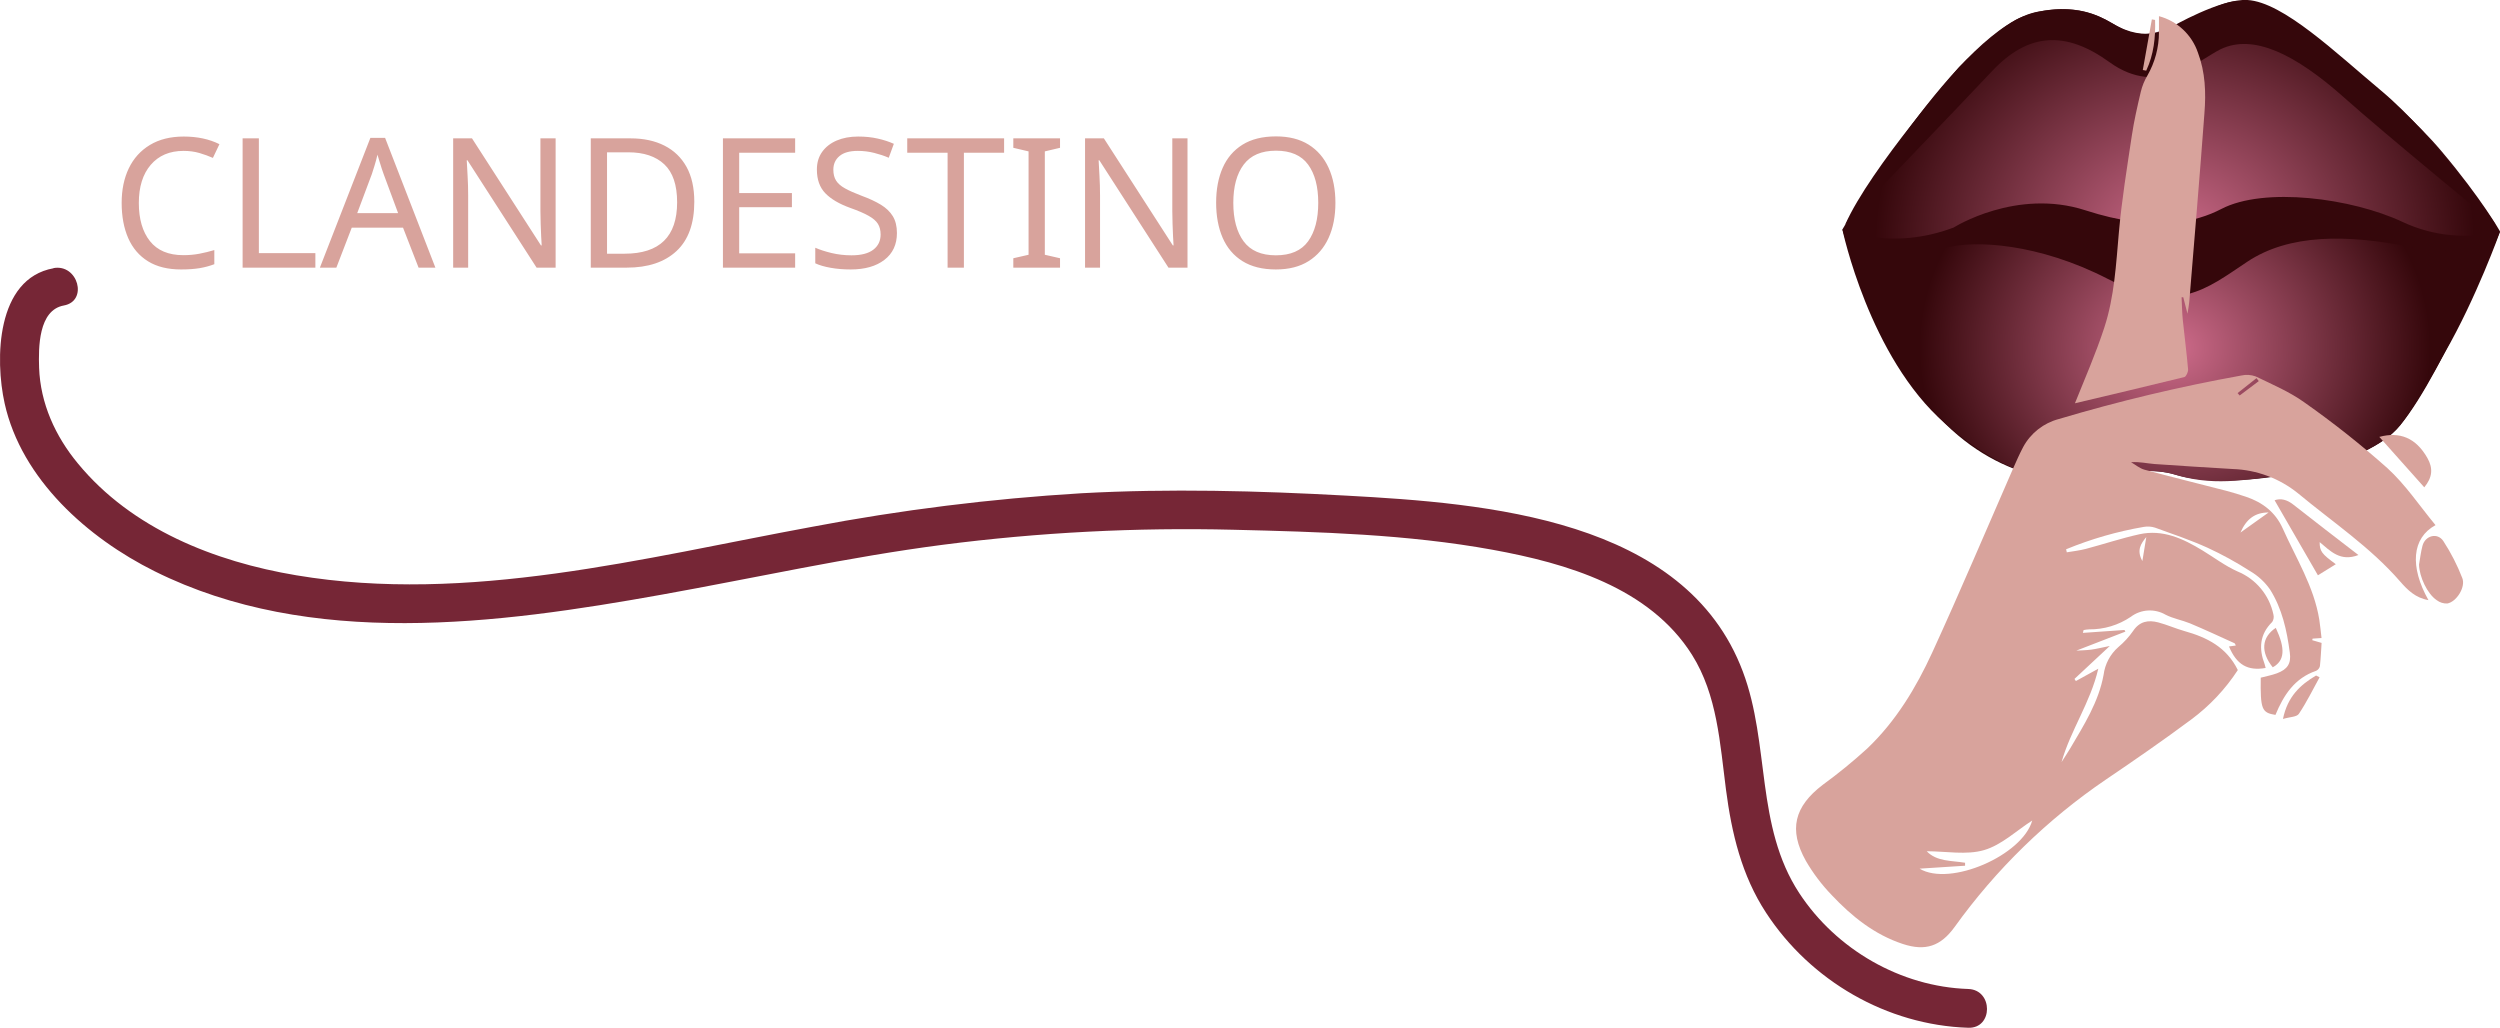
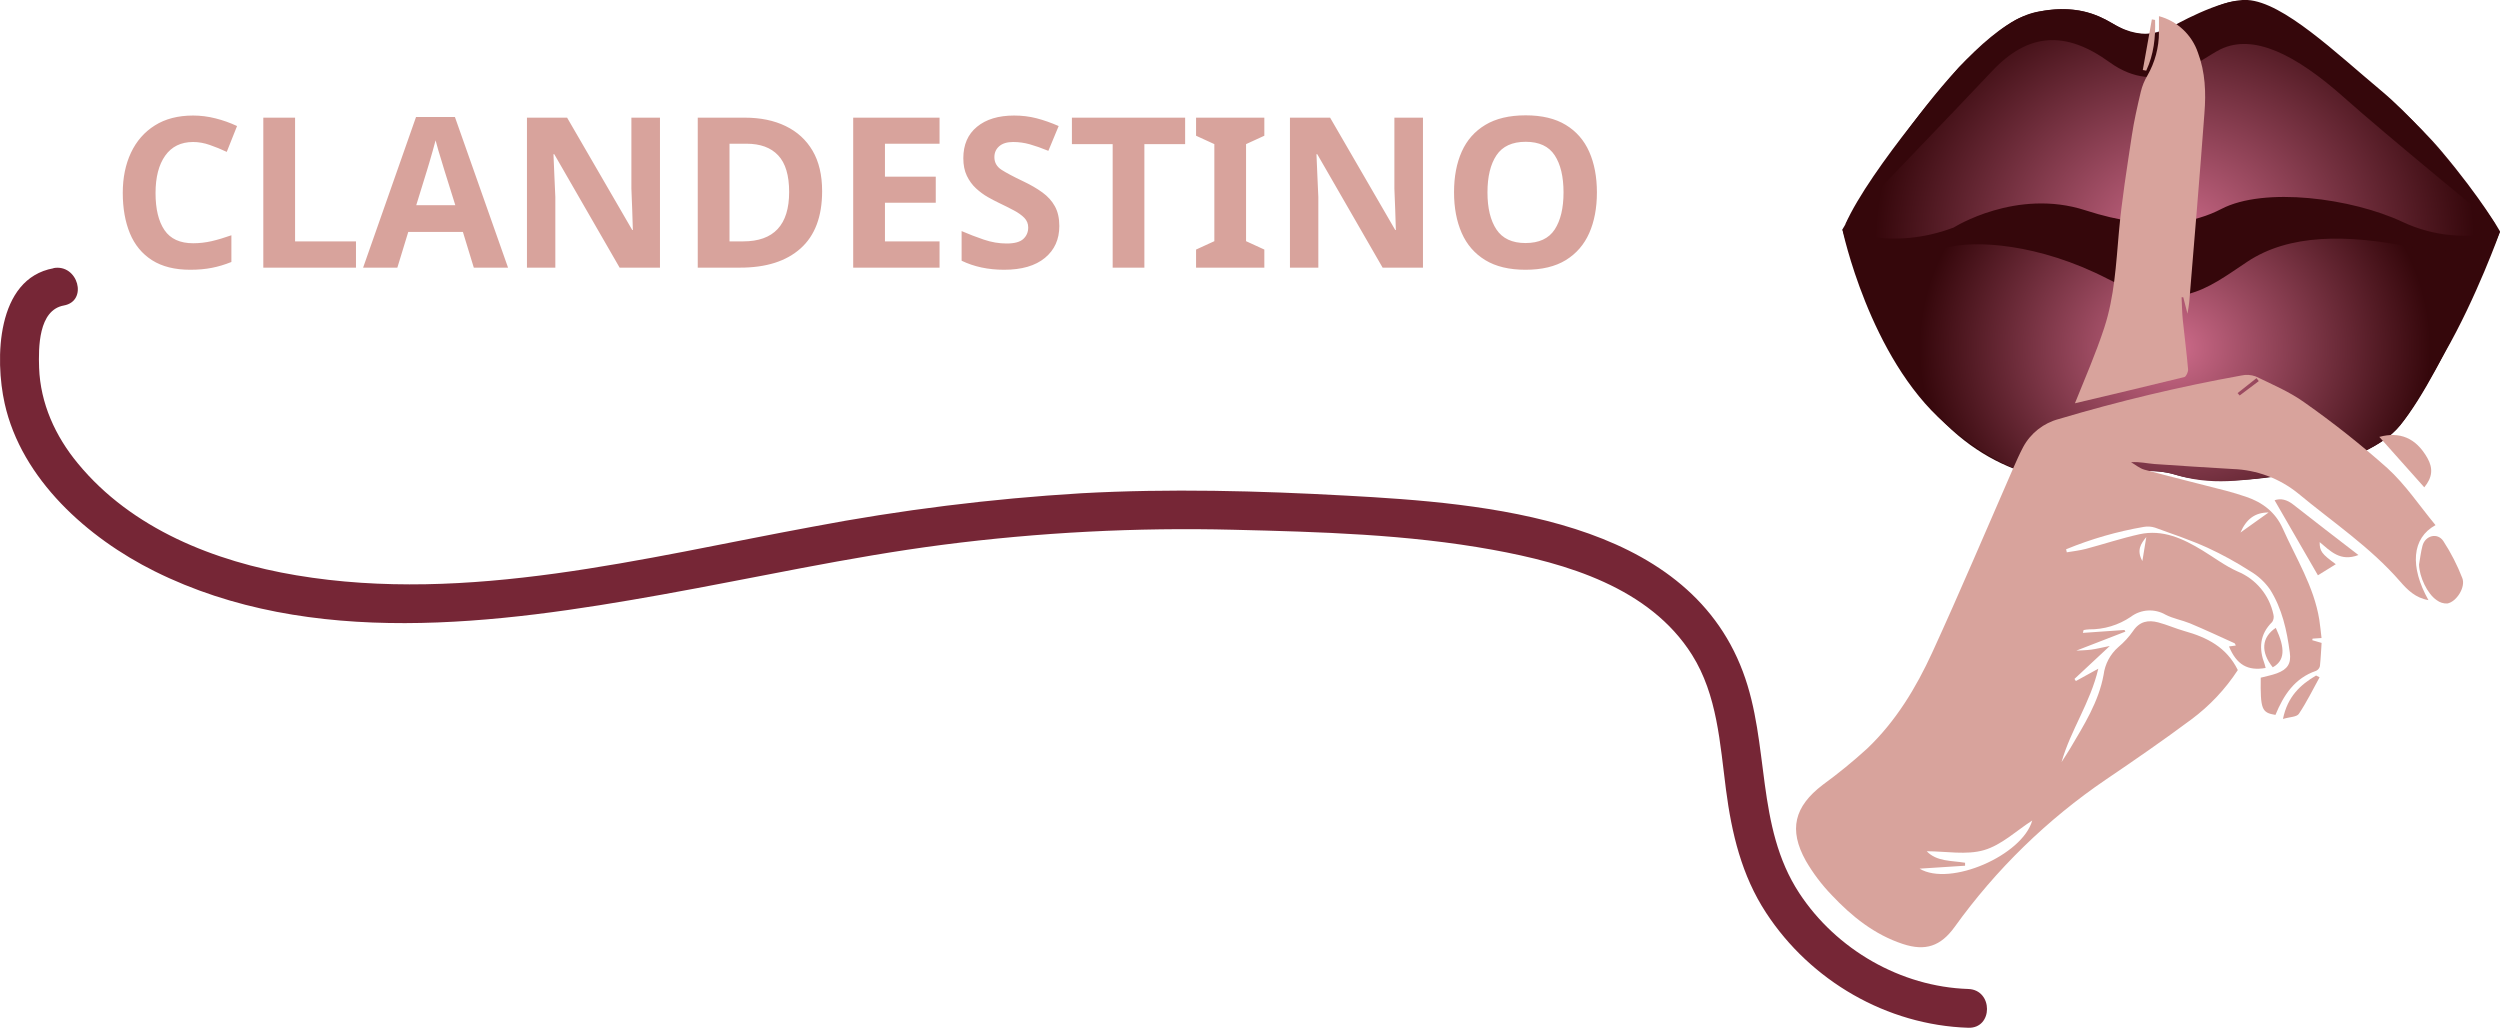
<svg xmlns="http://www.w3.org/2000/svg" xmlns:xlink="http://www.w3.org/1999/xlink" viewBox="0 0 773.52 318">
  <defs>
-     <style>.cls-1{font-size:56.02px;font-family:ConthraxSb-Regular, Conthrax;}.cls-1,.cls-5{fill:#d8a39c;}.cls-2{fill:url(#Degradado_sin_nombre_6);}.cls-3{fill:url(#Degradado_sin_nombre_6-2);}.cls-4{fill:#35070b;}.cls-6{fill:#762636;}</style>
+     <style>.cls-1{font-size:65px;font-family:ConthraxSb-Regular, Conthrax;font-weight:bold;}.cls-1,.cls-5{fill:#d8a39c;}.cls-2{fill:url(#Degradado_sin_nombre_6);}.cls-3{fill:url(#Degradado_sin_nombre_6-2);}.cls-4{fill:#35070b;}.cls-6{fill:#762636;}</style>
    <radialGradient id="Degradado_sin_nombre_6" cx="356.37" cy="74.47" r="83.52" gradientTransform="translate(277.35) scale(1.11 1)" gradientUnits="userSpaceOnUse">
      <stop offset="0" stop-color="#cd6b8a" />
      <stop offset="1" stop-color="#35070b" />
    </radialGradient>
    <radialGradient id="Degradado_sin_nombre_6-2" cx="356.37" cy="107.6" r="71.24" xlink:href="#Degradado_sin_nombre_6" />
  </defs>
  <g id="Capa_2" data-name="Capa 2">
    <g id="Capa_1-2" data-name="Capa 1">
      <text class="cls-1" transform="translate(34.22 82.81)">CLANDESTINO</text>
      <path class="cls-2" d="M570.05,71S606.39,7.89,630.61,3.6s23,11.64,39.36,5.51,20.37-12.79,31.88-5.92,38.35,25.53,53.57,43.59C768,61.73,773.52,71.6,773.52,71.6s-20.58,50.85-33.3,62.49S690,151.85,673.6,147s-27.25,6.13-48.44-1.22S584,118.16,570.05,71Z" />
      <path class="cls-3" d="M570.05,71s18.45,10.72,43,0,64.49,5.35,64.49,5.35,28.16-13.64,48.75-9,35.46,11.35,47.25,4.3c0,0-7.25,20.4-17.22,37.69,0,0-8.43,15.63-13.7,22.28s-20.92,13.6-34.92,15.26-23,3.75-35.89-.36c0,0-6.63-2.05-18.69.47s-27.88,4.41-51.33-16S570.05,71,570.05,71Z" />
      <path class="cls-4" d="M570.89,69.55S605.16,33.93,616.36,22s22.75-12.59,36.34-2.76c15.38,11.13,27.88-.85,34.36-4,10.17-4.9,23.17,1.53,38.3,15,13,11.6,46.85,39.3,46.85,39.3S754.8,43.17,736.69,28c-14-11.69-30.22-27.32-41.3-28-8.33-.5-23.6,8.39-23.6,8.39s-7.52,5.39-18.27-1.2S631.4,2.7,624.89,5.55,606.23,20.7,606.23,20.7,578.62,52,570.89,69.55Z" />
      <path class="cls-4" d="M570.05,71s15.06,6.74,34.44-.61c0,0,19.38-12.26,40.78-5.31s34.36,3.57,42-.41c13.28-6.94,40.37-3.39,56.11,4a45.14,45.14,0,0,0,30.15,2.92s-7.14,9-27.32,4.9-38-4.08-50.87,4.49-21.77,16.34-43.18,5.31-41.2-12-49.68-9.69S576.11,75.48,570.05,71Z" />
      <path class="cls-5" d="M753.57,162.48c-7.35,4-8,12.86-2.19,23.2-4-.67-6.48-3.15-8.77-5.78-9.21-10.61-20.88-18.37-31.57-27.25a33.93,33.93,0,0,0-20.19-7.53c-8.09-.46-16.17-1-24.25-1.55-2.32-.18-4.61-.76-7.23-.55,1.38.79,2.67,1.91,4.15,2.31,8.38,2.26,16.8,4.33,25.2,6.5,2.1.55,4.18,1.19,6.23,1.88,5.09,1.72,9.09,4.77,11.33,9.77,4.13,9.25,9.67,18,11.32,28.2.29,1.83.45,3.68.7,5.73l-2.77.19-.1.48,2.89.84c-.16,2.33-.25,4.77-.52,7.19a2.15,2.15,0,0,1-1.18,1.45c-6.68,2.28-10.06,7.56-12.58,13.64-4.26-.69-4.67-1.73-4.55-11.52,1.63-.43,3.36-.75,5-1.35,3.25-1.21,4.47-3,4-6.36-.9-6.89-2.39-13.69-6.15-19.62a19.61,19.61,0,0,0-6.15-5.65A108.7,108.7,0,0,0,683,169.46c-5.27-2.37-10.77-4.24-16.21-6.2a7.34,7.34,0,0,0-3.52-.23,113.58,113.58,0,0,0-24,6.92l.21.94c2-.34,4-.56,5.9-1.06,5.53-1.47,11-3.29,16.54-4.52,7.26-1.61,13.54,1.35,19.55,5,3.6,2.19,7,4.78,10.83,6.5a18.5,18.5,0,0,1,11.11,13.31,2.89,2.89,0,0,1-.37,2.32c-3.92,3.85-4.18,8.26-2.33,13.1a10.41,10.41,0,0,1,.3,1.13c-5.54,1-9-1-11.34-6.65l2.11-.29c-.17-.3-.24-.64-.43-.72-4.57-2.08-9.13-4.2-13.75-6.14-2.45-1-5.18-1.46-7.53-2.66a9.75,9.75,0,0,0-10.8.65,22.55,22.55,0,0,1-12.87,3.87,11.21,11.21,0,0,0-1.73.22s0,.16-.21.87l12.87-.9.28.51-15.18,5.88c1.59-.1,3.12-.11,4.62-.31s3.27-.63,5.74-1.13l-10.93,10.19.43.66,6.94-3.82c-2.44,10.5-8.58,19-11.37,28.9.88-1.4,1.81-2.78,2.66-4.21,4.26-7.24,8.82-14.39,10.35-22.8a13.7,13.7,0,0,1,4.54-8.56,25.68,25.68,0,0,0,4.59-5c2-3,4.69-3.46,7.76-2.66,2.76.72,5.39,1.92,8.14,2.69,6.92,1.94,13,4.94,16.5,12.06A59.48,59.48,0,0,1,678,222.61c-8.63,6.42-17.49,12.55-26.4,18.58a187.28,187.28,0,0,0-46.86,45.67c-4.29,5.91-9,7.52-16,5.21-8.77-2.89-15.79-8.53-22-15.13a55.1,55.1,0,0,1-8-10.6c-5.39-9.65-3.56-16.79,5.22-23.5a161.62,161.62,0,0,0,13.75-11.22c8.86-8.42,15.13-18.8,20.16-29.77,8.63-18.83,16.7-37.92,25-56.9,1-2.25,2-4.54,3.14-6.68a17.62,17.62,0,0,1,11-8.62,523,523,0,0,1,56.4-13.45,7.86,7.86,0,0,1,4.55.28c5.12,2.48,10.47,4.75,15,8a287.1,287.1,0,0,1,25.69,20.34C744.27,149.93,748.53,156.39,753.57,162.48ZM628.79,253.87c-4.85,3.11-9.46,7.57-14.91,9.16s-11.85.35-17.74.35c3.11,3.25,7.68,2.86,11.87,3.56l0,.92-14.09.91C603.39,274.45,625.8,264.61,628.79,253.87Zm73.14-95.31c-4.2,0-6.88,2-8.72,6.22Zm-39.06,15c.49-3,.85-5.2,1.21-7.39C662.41,168.2,661,170.24,662.87,173.6Zm29.46-51.93.64.74,5.91-4.45-.7-.92Z" />
      <path class="cls-5" d="M642,124.78c3-7.52,6.46-15.34,9.1-23.45,3.11-9.51,3.62-19.51,4.5-29.45s2.51-19.95,4-29.89c.68-4.57,1.72-9.09,2.78-13.59a17.93,17.93,0,0,1,2.07-5.07A27,27,0,0,0,668,10c0-1.56,0-3.12,0-5a17.52,17.52,0,0,1,12.07,11.32c2.28,6.05,2.5,12.39,2,18.7-1.44,19.48-3.1,38.94-4.7,58.41-.07,1-.29,1.94-.55,3.64-.56-2.17-.93-3.63-1.3-5.09H675c.12,2.32.14,4.66.37,7,.52,5.1,1.2,10.18,1.64,15.29.07.79-.6,2.26-1.17,2.4C664.35,119.5,652.85,122.21,642,124.78Z" />
      <path class="cls-5" d="M748.47,174.67c.34-1.94.56-3.9,1.06-5.79.85-3.2,4.65-4.2,6.47-1.45a61.81,61.81,0,0,1,5.86,11.45c1.1,2.78-1.83,7.37-4.66,7.85a5.05,5.05,0,0,1-3.22-1C751,183.74,748.54,178.42,748.47,174.67Z" />
      <path class="cls-5" d="M729.72,171.73c-5.63,2.17-8.69-1.25-12-4,0,2.84.65,3.67,5,6.84L717.18,178c-4.5-7.8-8.95-15.49-13.4-23.21,1.84-.67,3.79-.22,5.71,1.28C716.06,161.25,722.7,166.32,729.72,171.73Z" />
      <path class="cls-5" d="M750.09,150.78l-13.91-15.6c6.25-1.7,11.3.23,14.88,6.54C752.84,144.86,752.65,147.7,750.09,150.78Z" />
      <path class="cls-5" d="M717.7,209.56c-2.1,3.8-4,7.71-6.41,11.3-.65,1-2.77.94-4.92,1.59,1.41-6.93,5.36-10.56,10.24-13.44Z" />
      <path class="cls-5" d="M703.2,206.47c-3.83-4.8-3.43-9.28.94-12.21C707.17,200.71,706.93,204.42,703.2,206.47Z" />
      <path class="cls-5" d="M663,21.66q1.4-7.83,2.8-15.66l1,.17c.17,5.43-.41,10.71-2.74,15.69Z" />
      <path class="cls-6" d="M16.56,83C-1.2,86.21-1.6,111.19,1.44,124.83c5.22,23.47,25.71,41.63,46.42,51.93,48.23,24,106,16.37,157,7.21,28.93-5.19,57.67-11.63,86.85-15.41a588.43,588.43,0,0,1,89.89-4.65c26.69.65,53.89,1.4,80.21,6.19,22.83,4.16,48.57,11.65,61.71,32.5,7.85,12.47,8.65,27.48,10.51,41.7,1.76,13.52,4.84,26.54,12.39,38.09C560.18,303.48,583.8,317.18,609,318c7.73.25,7.72-11.75,0-12-20.89-.68-40.85-12.21-52.3-29.67-13.6-20.76-9-46.07-17.44-68.51-17.78-47.46-79.65-52.11-122.68-54.47-27.33-1.5-54.7-2.23-82.05-.73A657.32,657.32,0,0,0,251.27,163c-52,9.58-106.45,23.93-159.59,15-25.23-4.23-50.92-14.35-67.58-34.6-7-8.45-11.62-18.62-12-29.63-.21-6.22-.22-17.82,7.65-19.25,7.59-1.37,4.37-12.94-3.19-11.57Z" />
    </g>
  </g>
</svg>
